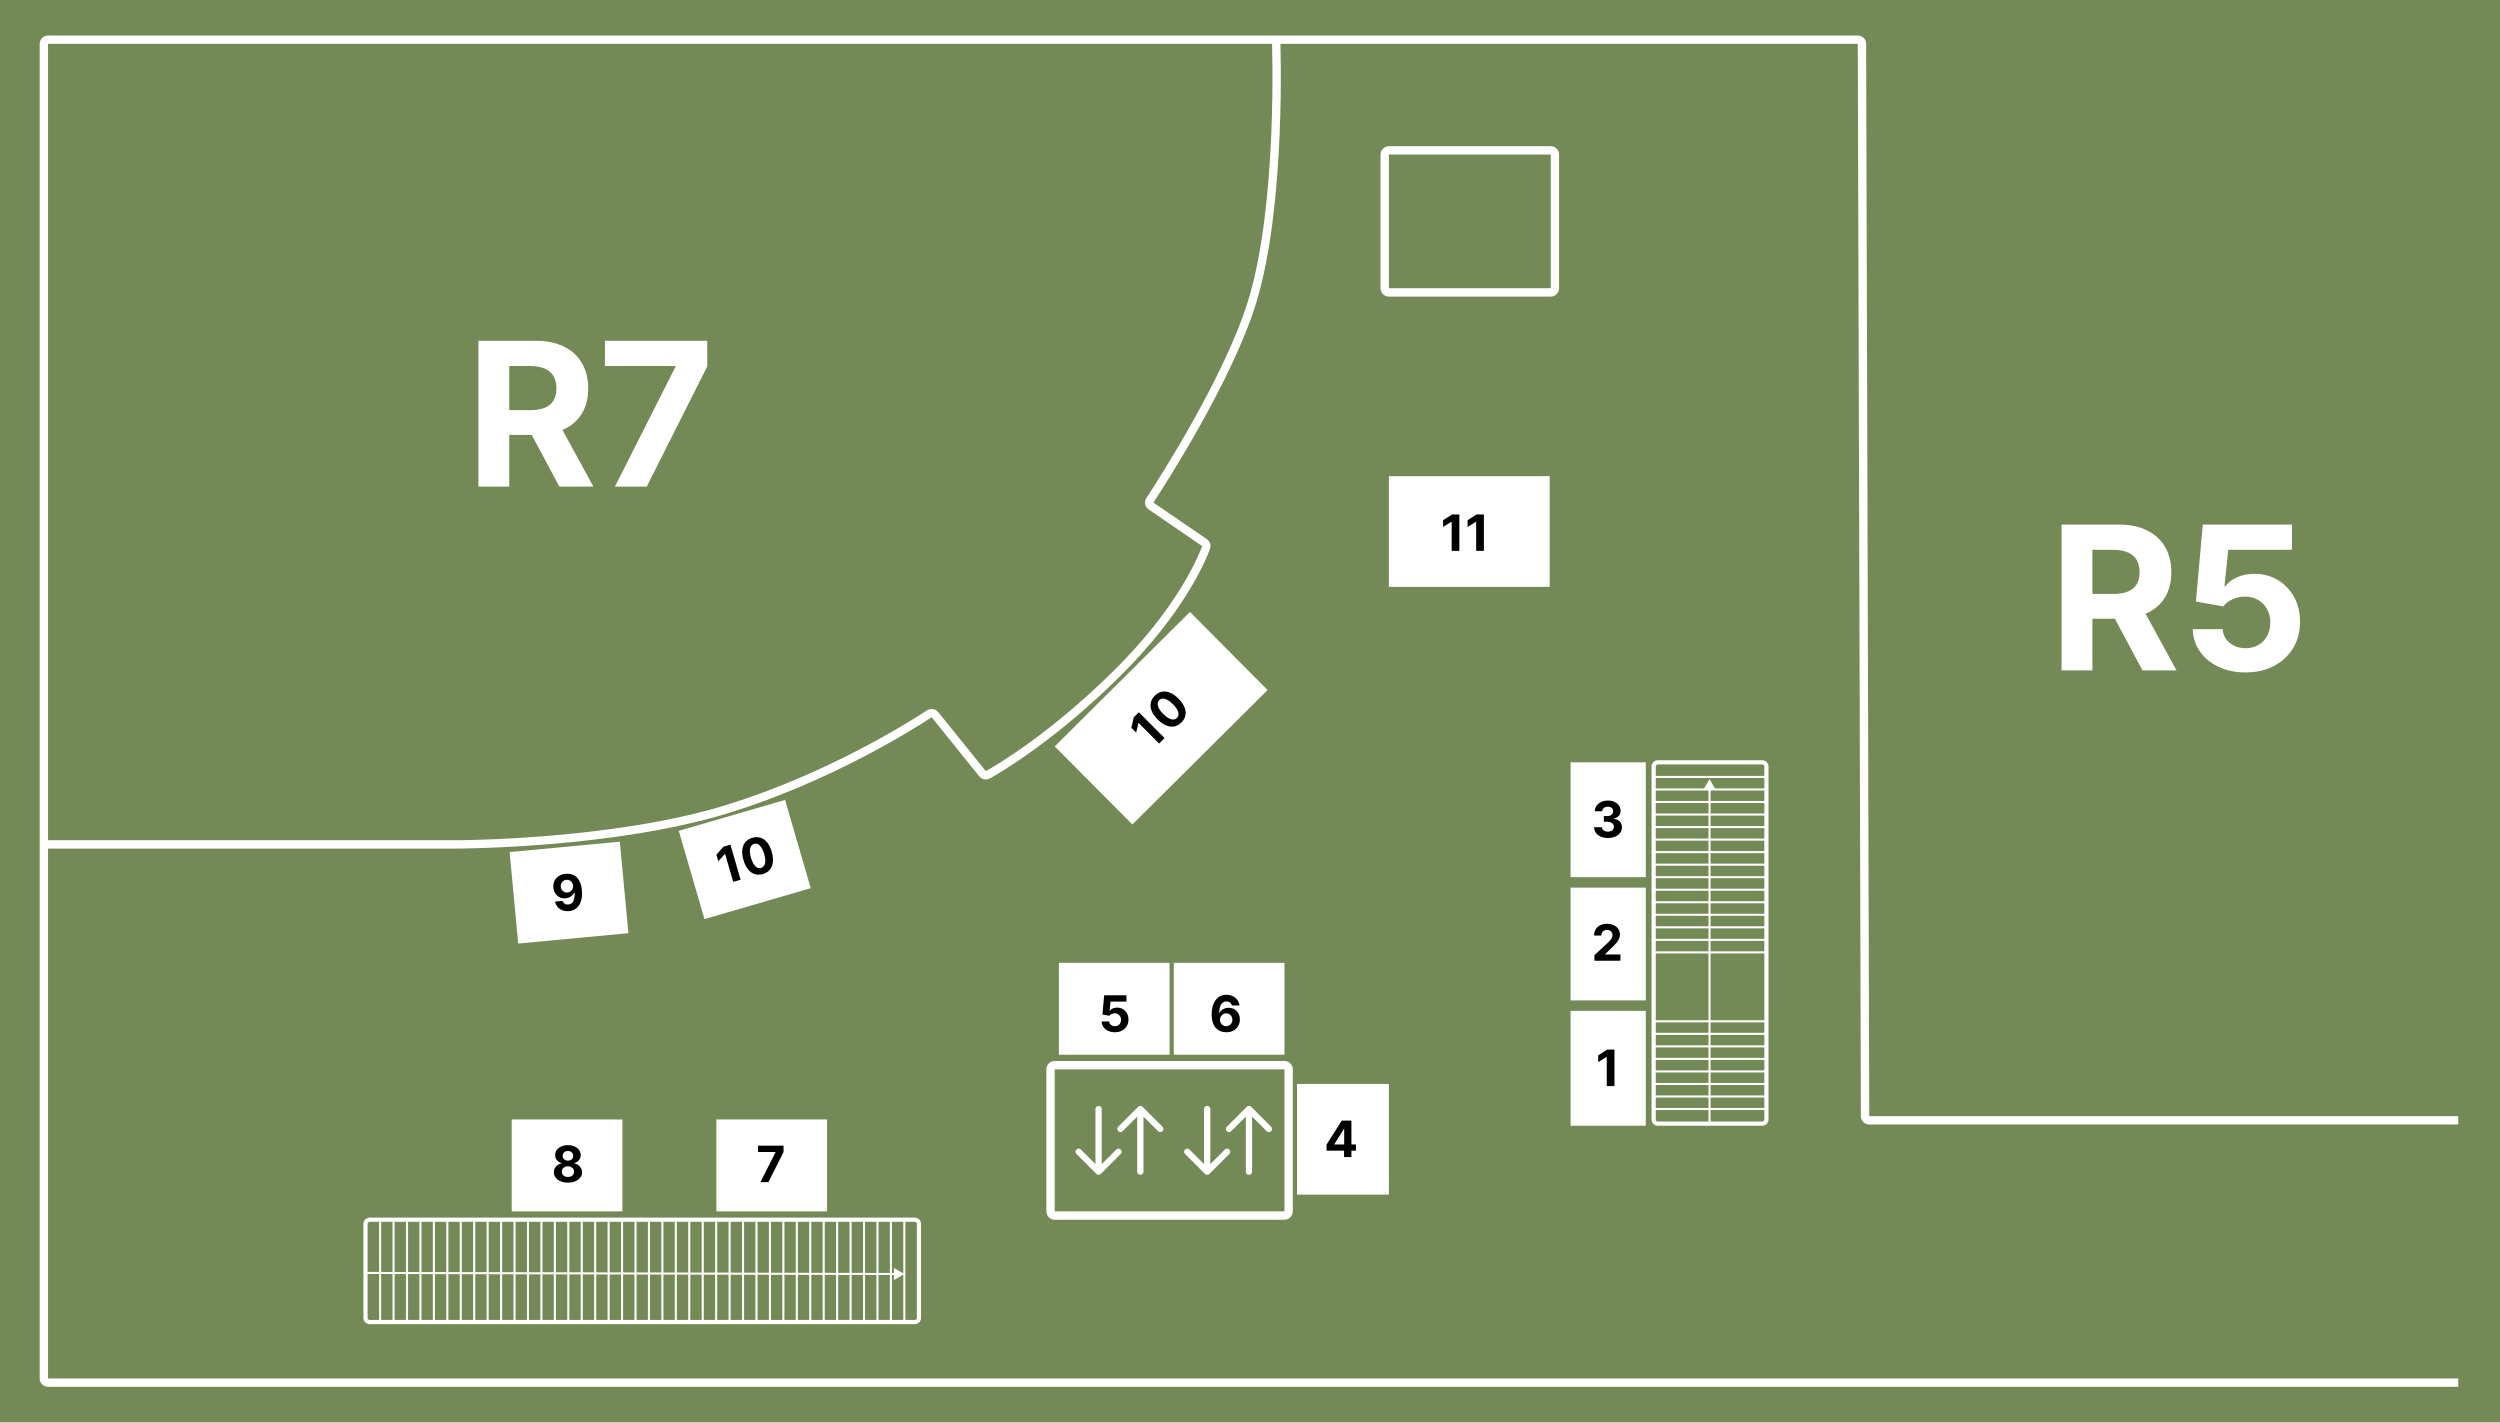
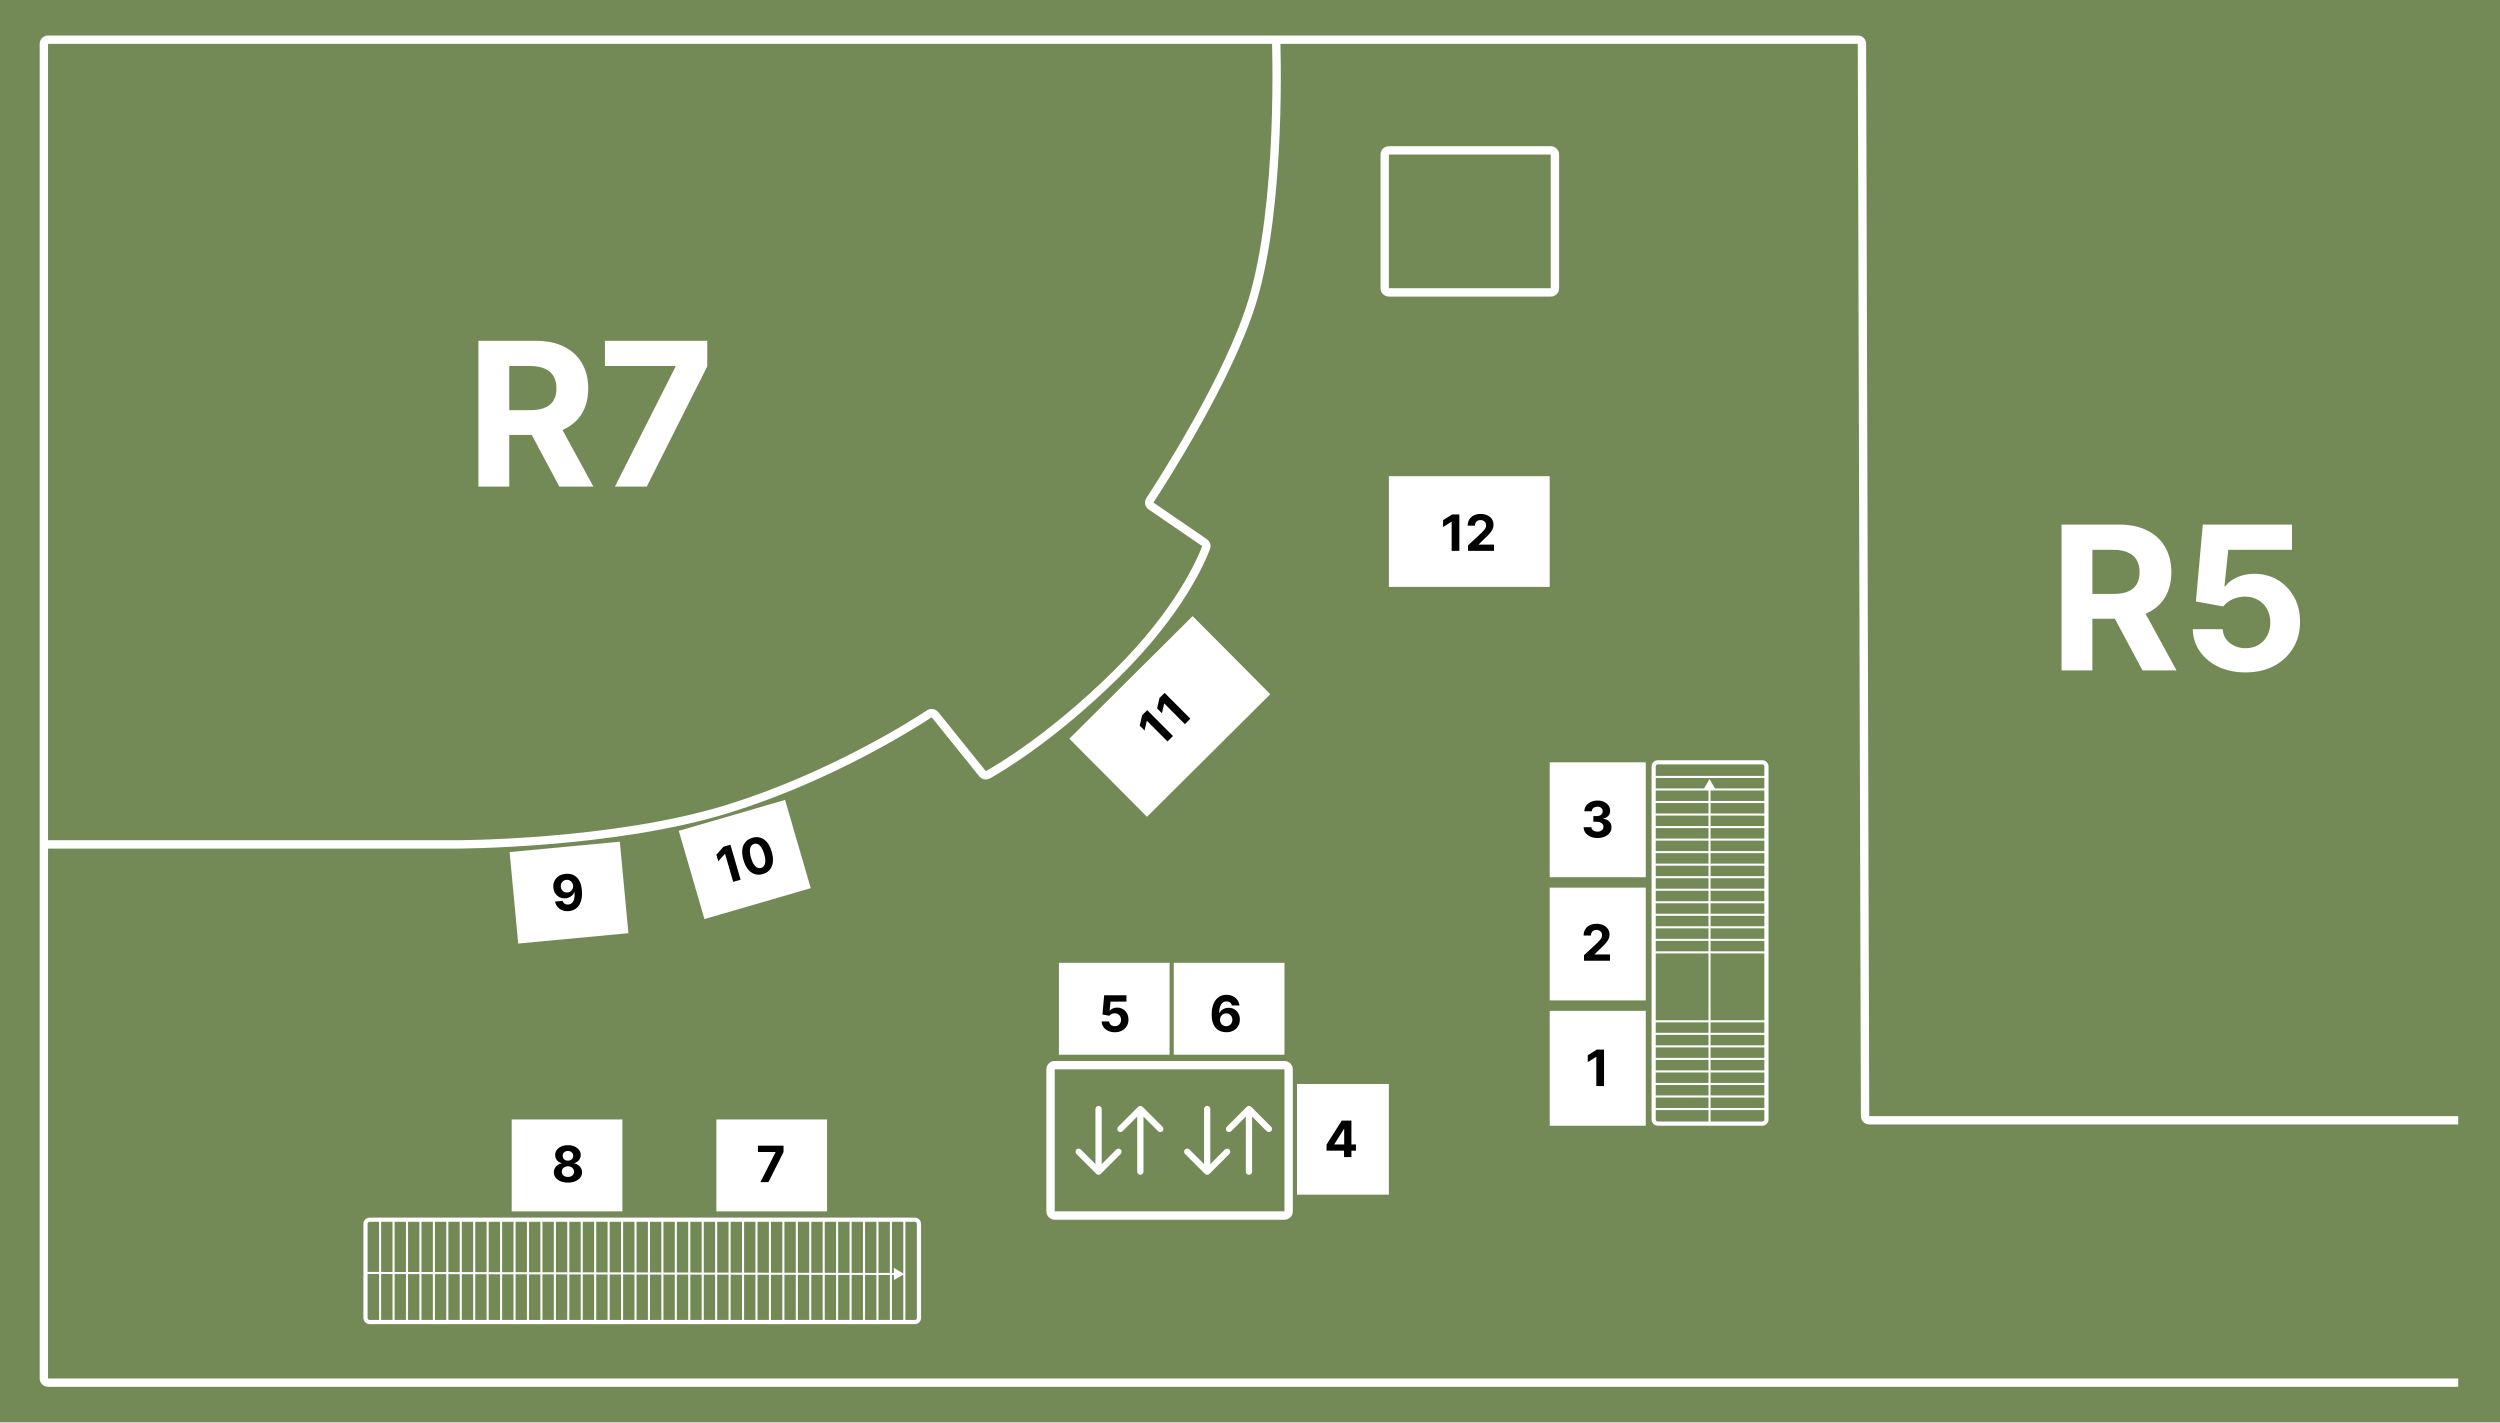
<svg xmlns="http://www.w3.org/2000/svg" width="1197" height="681" viewBox="0 0 1197 681" fill="none">
  <style>
    .hotspot {
      fill: rgba(255,255,255,0);
      stroke: none;
      cursor: pointer;
      pointer-events: all;
      transition: fill 120ms ease;
    }
    .hotspot:hover { fill: rgba(59,130,246,0.28); }
    .hotspot:active { fill: rgba(59,130,246,0.40); }
  </style>
-   <rect width="1197" height="681" fill="#F5F5F5" />
  <rect width="1197" height="681" fill="#738A56" />
  <path d="M21 404.3H218.5C218.5 404.3 293.604 404.3 348.5 387.286C397.382 372.137 436.914 347.068 444.989 341.758C445.862 341.184 447.006 341.378 447.661 342.191L470.474 370.501C471.071 371.242 472.092 371.464 472.922 371C479.033 367.584 504.137 352.695 534.5 322.736C564.894 292.747 575.307 268.042 577.518 262.067C577.823 261.245 577.507 260.35 576.784 259.855L551.133 242.291C550.228 241.672 549.974 240.462 550.575 239.545C556.791 230.063 588.249 181.104 599.5 144.598C614.006 97.531 611 19 611 19M21 404.3V660C21 661.105 21.895 662 23 662H1177M21 404.3V21C21 19.895 21.895 19 23 19H611M611 19H889.506C890.608 19 891.503 19.892 891.506 20.994L892.994 534.408C892.997 535.51 893.892 536.402 894.994 536.402H1177" stroke="white" stroke-width="4" />
  <path d="M843.77 538H793.77C792.665 538 791.77 537.105 791.77 536V367C791.77 365.895 792.665 365 793.77 365H843.77C844.875 365 845.77 365.895 845.77 367V536C845.77 537.105 844.875 538 843.77 538Z" stroke="white" stroke-width="2" />
  <path d="M438 633H177C175.895 633 175 632.105 175 631V586C175 584.895 175.895 584 177 584H438C439.105 584 440 584.895 440 586V631C440 632.105 439.105 633 438 633Z" stroke="white" stroke-width="2" />
  <path d="M503 512V580C503 581.105 503.895 582 505 582H615C616.105 582 617 581.105 617 580V512C617 510.895 616.105 510 615 510H505C503.895 510 503 510.895 503 512Z" stroke="white" stroke-width="4" />
  <path d="M792.02 531H845.52" stroke="white" />
  <path d="M792.02 525H845.52" stroke="white" />
  <path d="M792.02 519H845.52" stroke="white" />
  <path d="M792.02 513H845.52" stroke="white" />
  <path d="M182 633V584" stroke="white" />
  <path d="M188.436 633V584" stroke="white" />
  <path d="M194.872 633V584" stroke="white" />
  <path d="M201.308 633V584" stroke="white" />
  <path d="M207.744 633V584" stroke="white" />
  <path d="M214.179 633V584" stroke="white" />
  <path d="M220.615 633V584" stroke="white" />
  <path d="M227.051 633V584" stroke="white" />
  <path d="M233.487 633V584" stroke="white" />
  <path d="M239.923 633V584" stroke="white" />
  <path d="M246.359 633V584" stroke="white" />
  <path d="M252.795 633V584" stroke="white" />
  <path d="M259.231 633V584" stroke="white" />
  <path d="M265.667 633V584" stroke="white" />
  <path d="M272.103 633V584" stroke="white" />
  <path d="M278.538 633V584" stroke="white" />
  <path d="M284.974 633V584" stroke="white" />
  <path d="M291.41 633V584" stroke="white" />
  <path d="M297.846 633V584" stroke="white" />
  <path d="M304.282 633V584" stroke="white" />
  <path d="M310.718 633V584" stroke="white" />
  <path d="M317.154 633V584" stroke="white" />
  <path d="M323.59 633V584" stroke="white" />
  <path d="M330.026 633V584" stroke="white" />
  <path d="M336.462 633V584" stroke="white" />
  <path d="M342.897 633V584" stroke="white" />
  <path d="M349.333 633V584" stroke="white" />
  <path d="M355.769 633V584" stroke="white" />
  <path d="M362.205 633V584" stroke="white" />
  <path d="M368.641 633V584" stroke="white" />
  <path d="M375.077 633V584" stroke="white" />
  <path d="M381.513 633V584" stroke="white" />
  <path d="M387.949 633V584" stroke="white" />
  <path d="M394.385 633V584" stroke="white" />
  <path d="M400.821 633V584" stroke="white" />
  <path d="M407.256 633V584" stroke="white" />
  <path d="M413.692 633V584" stroke="white" />
  <path d="M420.128 633V584" stroke="white" />
  <path d="M426.564 633V584" stroke="white" />
  <path d="M433 633V584" stroke="white" />
  <path d="M792.02 507H845.52" stroke="white" />
  <path d="M792.02 501H845.52" stroke="white" />
  <path d="M792.02 495H845.52" stroke="white" />
  <path d="M792.02 489H845.52" stroke="white" />
  <path d="M792.02 456H845.52" stroke="white" />
  <path d="M792.02 450H845.52" stroke="white" />
  <path d="M792.02 444H845.52" stroke="white" />
  <path d="M792.02 438H845.52" stroke="white" />
  <path d="M792.02 432H845.52" stroke="white" />
  <path d="M792.02 426H845.52" stroke="white" />
  <path d="M792.02 420H845.52" stroke="white" />
  <path d="M792.02 414H845.52" stroke="white" />
  <path d="M792.02 408H845.52" stroke="white" />
  <path d="M792.02 402H845.52" stroke="white" />
  <path d="M792.02 396H845.52" stroke="white" />
  <path d="M792.02 390H845.52" stroke="white" />
  <path d="M792.02 384H845.52" stroke="white" />
  <path d="M792.02 378H845.52" stroke="white" />
  <path d="M792.02 372H845.52" stroke="white" />
  <rect x="621" y="519" width="44" height="53" fill="white" />
  <rect x="562" y="505" width="44" height="53" transform="rotate(-90 562 505)" fill="white" />
  <rect x="665" y="281" width="53" height="77" transform="rotate(-90 665 281)" fill="white" />
  <rect x="507" y="505" width="44" height="53" transform="rotate(-90 507 505)" fill="white" />
  <rect x="337.288" y="440.051" width="44" height="53" transform="rotate(-106.217 337.288 440.051)" fill="white" />
  <rect x="343" y="580" width="44" height="53" transform="rotate(-90 343 580)" fill="white" />
  <rect x="245" y="580" width="44" height="53" transform="rotate(-90 245 580)" fill="white" />
  <rect x="248.124" y="451.774" width="44" height="53" transform="rotate(-95.3778 248.124 451.774)" fill="white" />
-   <rect x="752" y="365" width="36" height="55" fill="white" />
-   <rect x="569.746" y="293" width="52.725" height="91.3" transform="rotate(45.1659 569.746 293)" fill="white" />
-   <rect x="752" y="425" width="36" height="54" fill="white" />
-   <rect x="752" y="484" width="36" height="55" fill="white" />
+   <rect x="742" y="365" width="46" height="55" fill="white" />
+   <rect x="571.032" y="295" width="52.725" height="83.244" transform="rotate(45.1659 571.032 295)" fill="white" />
+   <rect x="742" y="425" width="46" height="54" fill="white" />
+   <rect x="742" y="484" width="46" height="55" fill="white" />
  <path d="M175.001 609L174.501 608.999L174.499 609.999L174.999 610L175 609.5L175.001 609ZM433 610L428.006 607.104L427.994 612.877L433 610ZM175 609.5L174.999 610L428.499 610.491L428.5 609.991L428.501 609.491L175.001 609L175 609.5Z" fill="white" />
  <path d="M818.02 538V538.5H819.02V538H818.52H818.02ZM818.52 373L815.633 378H821.407L818.52 373ZM818.52 538H819.02V377.5H818.52H818.02V538H818.52Z" fill="#FFFCFC" />
  <path d="M663 138V74C663 72.895 663.895 72 665 72H742.5C743.605 72 744.5 72.895 744.5 74V138C744.5 139.105 743.605 140 742.5 140H665C663.895 140 663 139.105 663 138Z" stroke="white" stroke-width="4" stroke-linecap="square" />
-   <path d="M773.009 502.545V520H769.318V506.048H769.216L765.219 508.554V505.281L769.54 502.545H773.009Z" fill="black" />
-   <path d="M763.415 460V457.341L769.628 451.588C770.156 451.077 770.599 450.616 770.957 450.207C771.321 449.798 771.597 449.398 771.784 449.006C771.972 448.608 772.065 448.179 772.065 447.719C772.065 447.207 771.949 446.767 771.716 446.398C771.483 446.023 771.165 445.736 770.761 445.537C770.358 445.332 769.901 445.23 769.389 445.23C768.855 445.23 768.389 445.338 767.991 445.554C767.594 445.77 767.287 446.08 767.071 446.483C766.855 446.886 766.747 447.366 766.747 447.923H763.244C763.244 446.781 763.503 445.79 764.02 444.949C764.537 444.108 765.261 443.457 766.193 442.997C767.125 442.537 768.199 442.307 769.415 442.307C770.665 442.307 771.753 442.528 772.679 442.972C773.611 443.409 774.335 444.017 774.852 444.795C775.369 445.574 775.628 446.466 775.628 447.472C775.628 448.131 775.497 448.781 775.236 449.423C774.98 450.065 774.523 450.778 773.864 451.562C773.205 452.341 772.276 453.276 771.077 454.366L768.528 456.864V456.983H775.858V460H763.415Z" fill="black" />
-   <path d="M769.866 401.239C768.594 401.239 767.46 401.02 766.466 400.582C765.477 400.139 764.696 399.531 764.122 398.759C763.554 397.98 763.261 397.082 763.244 396.065H766.96C766.983 396.491 767.122 396.866 767.378 397.19C767.639 397.509 767.986 397.756 768.418 397.932C768.849 398.108 769.335 398.196 769.875 398.196C770.438 398.196 770.935 398.097 771.366 397.898C771.798 397.699 772.136 397.423 772.381 397.071C772.625 396.719 772.747 396.312 772.747 395.852C772.747 395.386 772.616 394.974 772.355 394.616C772.099 394.253 771.73 393.969 771.247 393.764C770.77 393.56 770.202 393.457 769.543 393.457H767.915V390.747H769.543C770.099 390.747 770.591 390.651 771.017 390.457C771.449 390.264 771.784 389.997 772.023 389.656C772.261 389.31 772.381 388.906 772.381 388.446C772.381 388.009 772.276 387.625 772.065 387.295C771.861 386.96 771.571 386.699 771.196 386.511C770.827 386.324 770.395 386.23 769.901 386.23C769.401 386.23 768.943 386.321 768.528 386.503C768.114 386.679 767.781 386.932 767.531 387.261C767.281 387.591 767.148 387.977 767.131 388.42H763.594C763.611 387.415 763.898 386.528 764.455 385.761C765.011 384.994 765.761 384.395 766.705 383.963C767.653 383.526 768.724 383.307 769.918 383.307C771.122 383.307 772.176 383.526 773.08 383.963C773.983 384.401 774.685 384.991 775.185 385.736C775.69 386.474 775.94 387.304 775.935 388.224C775.94 389.202 775.636 390.017 775.023 390.67C774.415 391.324 773.622 391.739 772.645 391.915V392.051C773.929 392.216 774.906 392.662 775.577 393.389C776.253 394.111 776.588 395.014 776.582 396.099C776.588 397.094 776.301 397.977 775.722 398.75C775.148 399.523 774.355 400.131 773.344 400.574C772.332 401.017 771.173 401.239 769.866 401.239Z" fill="black" />
+   <path d="M768.009 502.545V520H764.318V506.048H764.216L760.219 508.554V505.281L764.54 502.545H768.009Z" fill="black" />
+   <path d="M758.415 460V457.341L764.628 451.588C765.156 451.077 765.599 450.616 765.957 450.207C766.321 449.798 766.597 449.398 766.784 449.006C766.972 448.608 767.065 448.179 767.065 447.719C767.065 447.207 766.949 446.767 766.716 446.398C766.483 446.023 766.165 445.736 765.761 445.537C765.358 445.332 764.901 445.23 764.389 445.23C763.855 445.23 763.389 445.338 762.991 445.554C762.594 445.77 762.287 446.08 762.071 446.483C761.855 446.886 761.747 447.366 761.747 447.923H758.244C758.244 446.781 758.503 445.79 759.02 444.949C759.537 444.108 760.261 443.457 761.193 442.997C762.125 442.537 763.199 442.307 764.415 442.307C765.665 442.307 766.753 442.528 767.679 442.972C768.611 443.409 769.335 444.017 769.852 444.795C770.369 445.574 770.628 446.466 770.628 447.472C770.628 448.131 770.497 448.781 770.236 449.423C769.98 450.065 769.523 450.778 768.864 451.562C768.205 452.341 767.276 453.276 766.077 454.366L763.528 456.864V456.983H770.858V460H758.415Z" fill="black" />
+   <path d="M764.866 401.239C763.594 401.239 762.46 401.02 761.466 400.582C760.477 400.139 759.696 399.531 759.122 398.759C758.554 397.98 758.261 397.082 758.244 396.065H761.96C761.983 396.491 762.122 396.866 762.378 397.19C762.639 397.509 762.986 397.756 763.418 397.932C763.849 398.108 764.335 398.196 764.875 398.196C765.438 398.196 765.935 398.097 766.366 397.898C766.798 397.699 767.136 397.423 767.381 397.071C767.625 396.719 767.747 396.312 767.747 395.852C767.747 395.386 767.616 394.974 767.355 394.616C767.099 394.253 766.73 393.969 766.247 393.764C765.77 393.56 765.202 393.457 764.543 393.457H762.915V390.747H764.543C765.099 390.747 765.591 390.651 766.017 390.457C766.449 390.264 766.784 389.997 767.023 389.656C767.261 389.31 767.381 388.906 767.381 388.446C767.381 388.009 767.276 387.625 767.065 387.295C766.861 386.96 766.571 386.699 766.196 386.511C765.827 386.324 765.395 386.23 764.901 386.23C764.401 386.23 763.943 386.321 763.528 386.503C763.114 386.679 762.781 386.932 762.531 387.261C762.281 387.591 762.148 387.977 762.131 388.42H758.594C758.611 387.415 758.898 386.528 759.455 385.761C760.011 384.994 760.761 384.395 761.705 383.963C762.653 383.526 763.724 383.307 764.918 383.307C766.122 383.307 767.176 383.526 768.08 383.963C768.983 384.401 769.685 384.991 770.185 385.736C770.69 386.474 770.94 387.304 770.935 388.224C770.94 389.202 770.636 390.017 770.023 390.67C769.415 391.324 768.622 391.739 767.645 391.915V392.051C768.929 392.216 769.906 392.662 770.577 393.389C771.253 394.111 771.588 395.014 771.582 396.099C771.588 397.094 771.301 397.977 770.722 398.75C770.148 399.523 769.355 400.131 768.344 400.574C767.332 401.017 766.173 401.239 764.866 401.239Z" fill="black" />
  <path d="M635.151 550.932V548.026L642.438 536.545H644.943V540.568H643.46L638.866 547.838V547.974H649.222V550.932H635.151ZM643.528 554V550.045L643.597 548.759V536.545H647.057V554H643.528Z" fill="black" />
  <path d="M587.114 494.239C586.216 494.233 585.349 494.082 584.514 493.787C583.685 493.491 582.94 493.011 582.281 492.347C581.622 491.682 581.099 490.801 580.713 489.705C580.332 488.608 580.142 487.261 580.142 485.665C580.148 484.199 580.315 482.889 580.645 481.736C580.98 480.577 581.457 479.594 582.077 478.787C582.702 477.98 583.449 477.366 584.318 476.946C585.188 476.52 586.162 476.307 587.241 476.307C588.406 476.307 589.435 476.534 590.327 476.989C591.219 477.437 591.935 478.048 592.474 478.821C593.02 479.594 593.349 480.46 593.463 481.42H589.824C589.682 480.812 589.384 480.335 588.929 479.989C588.474 479.642 587.912 479.469 587.241 479.469C586.105 479.469 585.241 479.963 584.651 480.952C584.065 481.94 583.767 483.284 583.756 484.983H583.875C584.136 484.466 584.489 484.026 584.932 483.662C585.381 483.293 585.889 483.011 586.457 482.818C587.031 482.619 587.636 482.52 588.273 482.52C589.307 482.52 590.227 482.764 591.034 483.253C591.841 483.736 592.477 484.401 592.943 485.247C593.409 486.094 593.642 487.062 593.642 488.153C593.642 489.335 593.366 490.386 592.815 491.307C592.27 492.227 591.506 492.949 590.523 493.472C589.545 493.989 588.409 494.244 587.114 494.239ZM587.097 491.341C587.665 491.341 588.173 491.205 588.622 490.932C589.071 490.659 589.423 490.29 589.679 489.824C589.935 489.358 590.062 488.835 590.062 488.256C590.062 487.676 589.935 487.156 589.679 486.696C589.429 486.236 589.082 485.869 588.639 485.597C588.196 485.324 587.69 485.188 587.122 485.188C586.696 485.188 586.301 485.267 585.938 485.426C585.58 485.585 585.264 485.807 584.991 486.091C584.724 486.375 584.514 486.705 584.361 487.08C584.207 487.449 584.131 487.844 584.131 488.264C584.131 488.827 584.259 489.341 584.514 489.807C584.776 490.273 585.128 490.645 585.571 490.923C586.02 491.202 586.528 491.341 587.097 491.341Z" fill="black" />
  <path d="M364.105 566L371.341 551.682V551.562H362.912V548.545H375.159V551.605L367.915 566H364.105Z" fill="black" />
  <path d="M271.926 566.239C270.614 566.239 269.446 566.026 268.423 565.599C267.406 565.168 266.608 564.58 266.028 563.835C265.449 563.091 265.159 562.247 265.159 561.304C265.159 560.577 265.324 559.909 265.653 559.301C265.989 558.688 266.443 558.179 267.017 557.776C267.591 557.366 268.233 557.105 268.943 556.991V556.872C268.011 556.685 267.256 556.233 266.676 555.517C266.097 554.795 265.807 553.957 265.807 553.003C265.807 552.099 266.071 551.295 266.599 550.591C267.128 549.881 267.852 549.324 268.773 548.92C269.699 548.511 270.75 548.307 271.926 548.307C273.102 548.307 274.151 548.511 275.071 548.92C275.997 549.33 276.724 549.889 277.253 550.599C277.781 551.304 278.048 552.105 278.054 553.003C278.048 553.963 277.753 554.801 277.168 555.517C276.582 556.233 275.832 556.685 274.918 556.872V556.991C275.616 557.105 276.25 557.366 276.818 557.776C277.392 558.179 277.847 558.688 278.182 559.301C278.523 559.909 278.696 560.577 278.702 561.304C278.696 562.247 278.403 563.091 277.824 563.835C277.244 564.58 276.443 565.168 275.42 565.599C274.403 566.026 273.239 566.239 271.926 566.239ZM271.926 563.528C272.511 563.528 273.023 563.423 273.46 563.213C273.898 562.997 274.239 562.702 274.483 562.327C274.733 561.946 274.858 561.509 274.858 561.014C274.858 560.509 274.73 560.062 274.474 559.676C274.219 559.284 273.872 558.977 273.435 558.756C272.997 558.528 272.494 558.415 271.926 558.415C271.364 558.415 270.861 558.528 270.418 558.756C269.974 558.977 269.625 559.284 269.369 559.676C269.119 560.062 268.994 560.509 268.994 561.014C268.994 561.509 269.116 561.946 269.361 562.327C269.605 562.702 269.949 562.997 270.392 563.213C270.835 563.423 271.347 563.528 271.926 563.528ZM271.926 555.73C272.415 555.73 272.849 555.631 273.23 555.432C273.611 555.233 273.909 554.957 274.125 554.605C274.341 554.253 274.449 553.847 274.449 553.386C274.449 552.932 274.341 552.534 274.125 552.193C273.909 551.847 273.614 551.577 273.239 551.384C272.864 551.185 272.426 551.085 271.926 551.085C271.432 551.085 270.994 551.185 270.614 551.384C270.233 551.577 269.935 551.847 269.719 552.193C269.509 552.534 269.403 552.932 269.403 553.386C269.403 553.847 269.511 554.253 269.727 554.605C269.943 554.957 270.241 555.233 270.622 555.432C271.003 555.631 271.438 555.73 271.926 555.73Z" fill="black" />
-   <path d="M270.869 418.373C271.763 418.288 272.637 418.357 273.491 418.579C274.351 418.801 275.137 419.209 275.849 419.804C276.567 420.398 277.167 421.221 277.648 422.271C278.135 423.315 278.455 424.624 278.609 426.196C278.748 427.672 278.705 429.006 278.48 430.197C278.261 431.382 277.881 432.408 277.341 433.275C276.8 434.142 276.114 434.828 275.283 435.335C274.451 435.835 273.498 436.136 272.423 436.237C271.264 436.347 270.219 436.22 269.289 435.856C268.358 435.487 267.584 434.941 266.968 434.217C266.358 433.487 265.95 432.641 265.745 431.679L269.368 431.338C269.569 431.958 269.913 432.422 270.398 432.73C270.883 433.033 271.459 433.152 272.127 433.089C273.258 432.983 274.072 432.41 274.567 431.37C275.062 430.325 275.232 428.942 275.076 427.222L274.957 427.233C274.744 427.767 274.435 428.238 274.028 428.647C273.621 429.051 273.141 429.379 272.589 429.63C272.042 429.882 271.449 430.037 270.809 430.098C269.785 430.194 268.849 430.04 268.001 429.634C267.152 429.229 266.456 428.627 265.913 427.828C265.37 427.029 265.047 426.089 264.946 425.008C264.83 423.844 265.001 422.78 265.458 421.818C265.916 420.857 266.607 420.072 267.531 419.466C268.461 418.853 269.573 418.489 270.869 418.373ZM271.167 421.255C270.595 421.309 270.099 421.493 269.678 421.806C269.262 422.119 268.946 422.517 268.728 423C268.517 423.482 268.441 424.006 268.5 424.571C268.554 425.142 268.726 425.645 269.019 426.08C269.316 426.509 269.695 426.838 270.156 427.069C270.622 427.293 271.138 427.379 271.704 427.325C272.128 427.285 272.514 427.169 272.861 426.977C273.208 426.784 273.502 426.537 273.741 426.235C273.986 425.926 274.168 425.581 274.286 425.199C274.404 424.817 274.444 424.419 274.405 424.006C274.347 423.458 274.17 422.967 273.872 422.533C273.574 422.098 273.189 421.764 272.716 421.529C272.243 421.294 271.727 421.202 271.167 421.255Z" fill="black" />
-   <path d="M349.726 404.436L354.601 421.196L351.058 422.226L347.161 408.83L347.063 408.859L343.924 412.381L343.01 409.239L346.395 405.405L349.726 404.436ZM365.263 418.493C363.854 418.897 362.542 418.903 361.327 418.511C360.118 418.117 359.051 417.348 358.126 416.203C357.207 415.056 356.483 413.565 355.955 411.73C355.424 409.903 355.241 408.267 355.406 406.822C355.577 405.376 356.07 404.17 356.884 403.206C357.702 402.234 358.812 401.544 360.214 401.136C361.616 400.728 362.92 400.716 364.126 401.099C365.338 401.48 366.404 402.235 367.324 403.364C368.242 404.487 368.965 405.964 369.491 407.793C370.026 409.631 370.21 411.282 370.044 412.745C369.883 414.206 369.398 415.427 368.588 416.408C367.779 417.389 366.671 418.084 365.263 418.493ZM364.409 415.556C365.369 415.276 365.995 414.57 366.287 413.438C366.579 412.306 366.441 410.775 365.874 408.845C365.504 407.574 365.065 406.554 364.557 405.784C364.055 405.013 363.504 404.484 362.906 404.196C362.313 403.907 361.697 403.856 361.059 404.041C360.104 404.319 359.479 405.019 359.184 406.14C358.889 407.261 359.016 408.775 359.564 410.681C359.939 411.968 360.38 413.006 360.887 413.793C361.398 414.573 361.953 415.11 362.553 415.403C363.152 415.69 363.77 415.741 364.409 415.556Z" fill="black" />
-   <path d="M545.292 341.021L557.598 353.4L554.981 356.001L545.145 346.107L545.072 346.179L544.004 350.774L541.697 348.453L542.832 343.466L545.292 341.021ZM565.664 345.922C564.62 346.952 563.472 347.585 562.217 347.822C560.967 348.056 559.662 347.891 558.302 347.329C556.945 346.762 555.596 345.8 554.254 344.442C552.912 343.092 551.968 341.743 551.422 340.396C550.879 339.044 550.735 337.75 550.987 336.513C551.24 335.269 551.884 334.132 552.92 333.102C553.955 332.073 555.094 331.437 556.337 331.196C557.583 330.95 558.88 331.103 560.228 331.653C561.573 332.2 562.914 333.15 564.252 334.504C565.602 335.862 566.554 337.223 567.108 338.586C567.667 339.946 567.825 341.25 567.585 342.499C567.344 343.748 566.704 344.889 565.664 345.922ZM563.507 343.752C564.216 343.047 564.428 342.128 564.142 340.994C563.856 339.86 563.002 338.582 561.58 337.16C560.647 336.221 559.773 335.535 558.959 335.103C558.148 334.666 557.412 334.465 556.749 334.5C556.09 334.53 555.524 334.779 555.053 335.248C554.348 335.949 554.134 336.862 554.412 337.988C554.69 339.114 555.526 340.382 556.92 341.792C557.865 342.743 558.749 343.443 559.571 343.891C560.394 344.332 561.138 344.537 561.805 344.507C562.468 344.472 563.036 344.221 563.507 343.752Z" fill="black" />
-   <path d="M698.742 246.314V263.769H695.051V249.817H694.949L690.952 252.323V249.05L695.273 246.314H698.742ZM710.484 246.314V263.769H706.793V249.817H706.691L702.694 252.323V249.05L707.015 246.314H710.484Z" fill="black" />
+   <path d="M270.869 418.373C271.763 418.288 272.637 418.357 273.491 418.579C274.351 418.801 275.137 419.209 275.849 419.804C276.567 420.398 277.167 421.221 277.648 422.271C278.135 423.315 278.455 424.624 278.609 426.196C278.748 427.672 278.705 429.006 278.48 430.197C278.261 431.382 277.881 432.408 277.341 433.275C276.8 434.142 276.114 434.828 275.283 435.335C274.451 435.835 273.498 436.136 272.423 436.237C271.264 436.347 270.219 436.22 269.289 435.856C268.358 435.487 267.585 434.941 266.969 434.217C266.358 433.487 265.95 432.641 265.745 431.679L269.368 431.338C269.569 431.958 269.913 432.422 270.398 432.73C270.883 433.033 271.459 433.152 272.127 433.089C273.258 432.983 274.072 432.41 274.567 431.37C275.063 430.325 275.232 428.942 275.076 427.222L274.957 427.233C274.745 427.767 274.435 428.238 274.029 428.647C273.621 429.051 273.141 429.379 272.589 429.63C272.042 429.882 271.449 430.037 270.809 430.098C269.786 430.194 268.849 430.04 268.001 429.634C267.152 429.229 266.456 428.627 265.913 427.828C265.37 427.029 265.047 426.089 264.946 425.008C264.83 423.844 265.001 422.78 265.458 421.818C265.916 420.857 266.607 420.072 267.531 419.466C268.461 418.853 269.573 418.489 270.869 418.373ZM271.167 421.255C270.595 421.309 270.099 421.493 269.678 421.806C269.262 422.119 268.946 422.517 268.729 423C268.517 423.482 268.441 424.006 268.5 424.571C268.554 425.142 268.727 425.645 269.019 426.08C269.316 426.509 269.695 426.838 270.156 427.069C270.622 427.293 271.138 427.379 271.704 427.325C272.128 427.285 272.514 427.169 272.861 426.977C273.208 426.784 273.502 426.537 273.741 426.235C273.986 425.926 274.168 425.581 274.286 425.199C274.404 424.817 274.444 424.419 274.405 424.006C274.347 423.458 274.17 422.967 273.872 422.533C273.574 422.098 273.189 421.764 272.716 421.529C272.243 421.294 271.727 421.202 271.167 421.255Z" fill="black" />
+   <path d="M349.726 404.436L354.601 421.196L351.058 422.226L347.161 408.83L347.063 408.859L343.924 412.381L343.01 409.239L346.395 405.405L349.726 404.436ZM365.263 418.493C363.854 418.897 362.542 418.903 361.327 418.511C360.118 418.117 359.051 417.348 358.126 416.203C357.207 415.056 356.483 413.565 355.955 411.73C355.424 409.903 355.24 408.267 355.406 406.822C355.577 405.376 356.07 404.17 356.884 403.206C357.702 402.234 358.812 401.544 360.214 401.136C361.616 400.728 362.92 400.716 364.126 401.099C365.338 401.48 366.403 402.235 367.324 403.364C368.242 404.487 368.965 405.964 369.491 407.793C370.026 409.631 370.21 411.282 370.044 412.745C369.883 414.206 369.398 415.427 368.588 416.408C367.779 417.389 366.671 418.084 365.263 418.493ZM364.408 415.556C365.369 415.276 365.995 414.57 366.287 413.438C366.579 412.306 366.441 410.775 365.874 408.845C365.504 407.574 365.065 406.554 364.557 405.784C364.055 405.013 363.504 404.484 362.906 404.196C362.313 403.907 361.697 403.856 361.059 404.041C360.104 404.319 359.479 405.019 359.184 406.14C358.889 407.261 359.016 408.775 359.564 410.681C359.939 411.968 360.38 413.006 360.887 413.793C361.398 414.573 361.953 415.11 362.553 415.403C363.152 415.69 363.77 415.741 364.408 415.556Z" fill="black" />
+   <path d="M549.298 340.027L561.604 352.406L558.987 355.007L549.151 345.113L549.078 345.185L548.01 349.78L545.703 347.459L546.838 342.472L549.298 340.027ZM557.626 331.749L569.932 344.127L567.314 346.729L557.478 336.835L557.406 336.907L556.338 341.502L554.03 339.181L555.166 334.194L557.626 331.749Z" fill="black" />
+   <path d="M698.742 246.314V263.769H695.051V249.817H694.949L690.952 252.323V249.05L695.273 246.314H698.742ZM702.89 263.769V261.109L709.103 255.357C709.631 254.845 710.075 254.385 710.433 253.976C710.796 253.567 711.072 253.166 711.259 252.774C711.447 252.377 711.541 251.948 711.541 251.487C711.541 250.976 711.424 250.536 711.191 250.166C710.958 249.791 710.64 249.504 710.237 249.305C709.833 249.101 709.376 248.999 708.864 248.999C708.33 248.999 707.864 249.107 707.467 249.323C707.069 249.538 706.762 249.848 706.546 250.252C706.33 250.655 706.222 251.135 706.222 251.692H702.72C702.72 250.55 702.978 249.558 703.495 248.717C704.012 247.877 704.737 247.226 705.668 246.766C706.6 246.305 707.674 246.075 708.89 246.075C710.14 246.075 711.228 246.297 712.154 246.74C713.086 247.178 713.81 247.786 714.327 248.564C714.845 249.342 715.103 250.234 715.103 251.24C715.103 251.899 714.972 252.55 714.711 253.192C714.455 253.834 713.998 254.547 713.339 255.331C712.68 256.109 711.751 257.044 710.552 258.135L708.004 260.632V260.752H715.333V263.769H702.89Z" fill="black" />
  <path d="M533.79 494.239C532.585 494.239 531.511 494.017 530.568 493.574C529.631 493.131 528.886 492.52 528.335 491.741C527.784 490.963 527.497 490.071 527.474 489.065H531.054C531.094 489.741 531.378 490.29 531.906 490.71C532.435 491.131 533.062 491.341 533.79 491.341C534.369 491.341 534.881 491.213 535.324 490.957C535.773 490.696 536.122 490.335 536.372 489.875C536.628 489.409 536.756 488.875 536.756 488.273C536.756 487.659 536.625 487.119 536.364 486.653C536.108 486.187 535.753 485.824 535.298 485.562C534.844 485.301 534.324 485.168 533.739 485.162C533.227 485.162 532.73 485.267 532.247 485.477C531.77 485.687 531.398 485.974 531.131 486.338L527.849 485.75L528.676 476.545H539.347V479.562H531.719L531.267 483.935H531.369C531.676 483.503 532.139 483.145 532.759 482.861C533.378 482.577 534.071 482.435 534.838 482.435C535.889 482.435 536.827 482.682 537.651 483.176C538.474 483.67 539.125 484.349 539.602 485.213C540.08 486.071 540.315 487.06 540.31 488.179C540.315 489.355 540.043 490.401 539.491 491.315C538.946 492.224 538.182 492.94 537.199 493.463C536.222 493.98 535.085 494.239 533.79 494.239Z" fill="black" />
  <path d="M229.068 233V163.182H256.614C261.886 163.182 266.386 164.125 270.114 166.011C273.864 167.875 276.716 170.523 278.67 173.955C280.648 177.364 281.636 181.375 281.636 185.989C281.636 190.625 280.636 194.614 278.636 197.955C276.636 201.273 273.739 203.818 269.943 205.591C266.17 207.364 261.602 208.25 256.239 208.25H237.795V196.386H253.852C256.67 196.386 259.011 196 260.875 195.227C262.739 194.455 264.125 193.295 265.034 191.75C265.966 190.205 266.432 188.284 266.432 185.989C266.432 183.67 265.966 181.716 265.034 180.125C264.125 178.534 262.727 177.33 260.841 176.511C258.977 175.67 256.625 175.25 253.784 175.25H243.83V233H229.068ZM266.773 201.227L284.125 233H267.83L250.852 201.227H266.773ZM294.42 233L323.364 175.727V175.25H289.648V163.182H338.636V175.42L309.659 233H294.42Z" fill="white" />
  <path d="M987.068 321V251.182H1014.61C1019.89 251.182 1024.39 252.125 1028.11 254.011C1031.86 255.875 1034.72 258.523 1036.67 261.955C1038.65 265.364 1039.64 269.375 1039.64 273.989C1039.64 278.625 1038.64 282.614 1036.64 285.955C1034.64 289.273 1031.74 291.818 1027.94 293.591C1024.17 295.364 1019.6 296.25 1014.24 296.25H995.795V284.386H1011.85C1014.67 284.386 1017.01 284 1018.88 283.227C1020.74 282.455 1022.13 281.295 1023.03 279.75C1023.97 278.205 1024.43 276.284 1024.43 273.989C1024.43 271.67 1023.97 269.716 1023.03 268.125C1022.13 266.534 1020.73 265.33 1018.84 264.511C1016.98 263.67 1014.63 263.25 1011.78 263.25H1001.83V321H987.068ZM1024.77 289.227L1042.12 321H1025.83L1008.85 289.227H1024.77ZM1075.16 321.955C1070.34 321.955 1066.05 321.068 1062.27 319.295C1058.52 317.523 1055.55 315.08 1053.34 311.966C1051.14 308.852 1049.99 305.284 1049.9 301.261H1064.22C1064.38 303.966 1065.51 306.159 1067.62 307.841C1069.74 309.523 1072.25 310.364 1075.16 310.364C1077.48 310.364 1079.52 309.852 1081.3 308.83C1083.09 307.784 1084.49 306.341 1085.49 304.5C1086.51 302.636 1087.02 300.5 1087.02 298.091C1087.02 295.636 1086.5 293.477 1085.45 291.614C1084.43 289.75 1083.01 288.295 1081.19 287.25C1079.38 286.205 1077.3 285.67 1074.95 285.648C1072.91 285.648 1070.92 286.068 1068.99 286.909C1067.08 287.75 1065.59 288.898 1064.52 290.352L1051.4 288L1054.7 251.182H1097.39V263.25H1066.88L1065.07 280.739H1065.48C1066.7 279.011 1068.56 277.58 1071.03 276.443C1073.51 275.307 1076.28 274.739 1079.35 274.739C1083.56 274.739 1087.31 275.727 1090.6 277.705C1093.9 279.682 1096.5 282.398 1098.41 285.852C1100.32 289.284 1101.26 293.239 1101.24 297.716C1101.26 302.42 1100.17 306.602 1097.97 310.261C1095.78 313.898 1092.73 316.761 1088.8 318.852C1084.89 320.92 1080.34 321.955 1075.16 321.955Z" fill="white" />
  <path d="M576.939 562.061C577.525 562.646 578.475 562.646 579.061 562.061L588.607 552.515C589.192 551.929 589.192 550.979 588.607 550.393C588.021 549.808 587.071 549.808 586.485 550.393L578 558.879L569.515 550.393C568.929 549.808 567.979 549.808 567.393 550.393C566.808 550.979 566.808 551.929 567.393 552.515L576.939 562.061ZM579.5 531C579.5 530.172 578.828 529.5 578 529.5C577.172 529.5 576.5 530.172 576.5 531H578H579.5ZM578 561H579.5V531H578H576.5V561H578Z" fill="white" />
  <path d="M599.061 529.939C598.475 529.354 597.525 529.354 596.939 529.939L587.393 539.485C586.808 540.071 586.808 541.021 587.393 541.607C587.979 542.192 588.929 542.192 589.515 541.607L598 533.121L606.485 541.607C607.071 542.192 608.021 542.192 608.607 541.607C609.192 541.021 609.192 540.071 608.607 539.485L599.061 529.939ZM596.5 561C596.5 561.828 597.172 562.5 598 562.5C598.828 562.5 599.5 561.828 599.5 561H598H596.5ZM598 531H596.5V561H598H599.5V531H598Z" fill="white" />
  <path d="M524.939 562.061C525.525 562.646 526.475 562.646 527.061 562.061L536.607 552.515C537.192 551.929 537.192 550.979 536.607 550.393C536.021 549.808 535.071 549.808 534.485 550.393L526 558.879L517.515 550.393C516.929 549.808 515.979 549.808 515.393 550.393C514.808 550.979 514.808 551.929 515.393 552.515L524.939 562.061ZM527.5 531C527.5 530.172 526.828 529.5 526 529.5C525.172 529.5 524.5 530.172 524.5 531H526H527.5ZM526 561H527.5V531H526H524.5V561H526Z" fill="white" />
  <path d="M547.061 529.939C546.475 529.354 545.525 529.354 544.939 529.939L535.393 539.485C534.808 540.071 534.808 541.021 535.393 541.607C535.979 542.192 536.929 542.192 537.515 541.607L546 533.121L554.485 541.607C555.071 542.192 556.021 542.192 556.607 541.607C557.192 541.021 557.192 540.071 556.607 539.485L547.061 529.939ZM544.5 561C544.5 561.828 545.172 562.5 546 562.5C546.828 562.5 547.5 561.828 547.5 561H546H544.5ZM546 531H544.5V561H546H547.5V531H546Z" fill="white" />
  <g id="hotspots">
-     <rect id="stand-1" data-stand="1" class="hotspot" x="752" y="484" width="36" height="55" />
-     <rect id="stand-2" data-stand="2" class="hotspot" x="752" y="425" width="36" height="54" />
-     <rect id="stand-3" data-stand="3" class="hotspot" x="752" y="365" width="36" height="55" />
+     <rect id="stand-1" data-stand="1" class="hotspot" x="742" y="484" width="46" height="55" />
+     <rect id="stand-2" data-stand="2" class="hotspot" x="742" y="425" width="46" height="54" />
+     <rect id="stand-3" data-stand="3" class="hotspot" x="742" y="365" width="46" height="55" />
    <rect id="stand-4" data-stand="4" class="hotspot" x="621" y="519" width="44" height="53" />
    <rect id="stand-5" data-stand="5" class="hotspot" x="507" y="505" width="44" height="53" transform="rotate(-90 507 505)" />
    <rect id="stand-6" data-stand="6" class="hotspot" x="562" y="505" width="44" height="53" transform="rotate(-90 562 505)" />
    <rect id="stand-7" data-stand="7" class="hotspot" x="343" y="580" width="44" height="53" transform="rotate(-90 343 580)" />
    <rect id="stand-8" data-stand="8" class="hotspot" x="245" y="580" width="44" height="53" transform="rotate(-90 245 580)" />
    <rect id="stand-9" data-stand="9" class="hotspot" x="248.124" y="451.774" width="44" height="53" transform="rotate(-95.3778 248.124 451.774)" />
    <rect id="stand-10" data-stand="10" class="hotspot" x="337.288" y="440.051" width="44" height="53" transform="rotate(-106.217 337.288 440.051)" />
-     <rect id="stand-11" data-stand="11" class="hotspot" x="665" y="281" width="53" height="77" transform="rotate(-90 665 281)" />
-     <rect id="stand-12" data-stand="12" class="hotspot" x="569.746" y="293" width="52.725" height="91.3" transform="rotate(45.1659 569.746 293)" />
+     <rect id="stand-11" data-stand="11" class="hotspot" x="571.032" y="295" width="52.725" height="83.244" transform="rotate(45.1659 571.032 295)" />
+     <rect id="stand-12" data-stand="12" class="hotspot" x="665" y="281" width="53" height="77" transform="rotate(-90 665 281)" />
  </g>
</svg>
